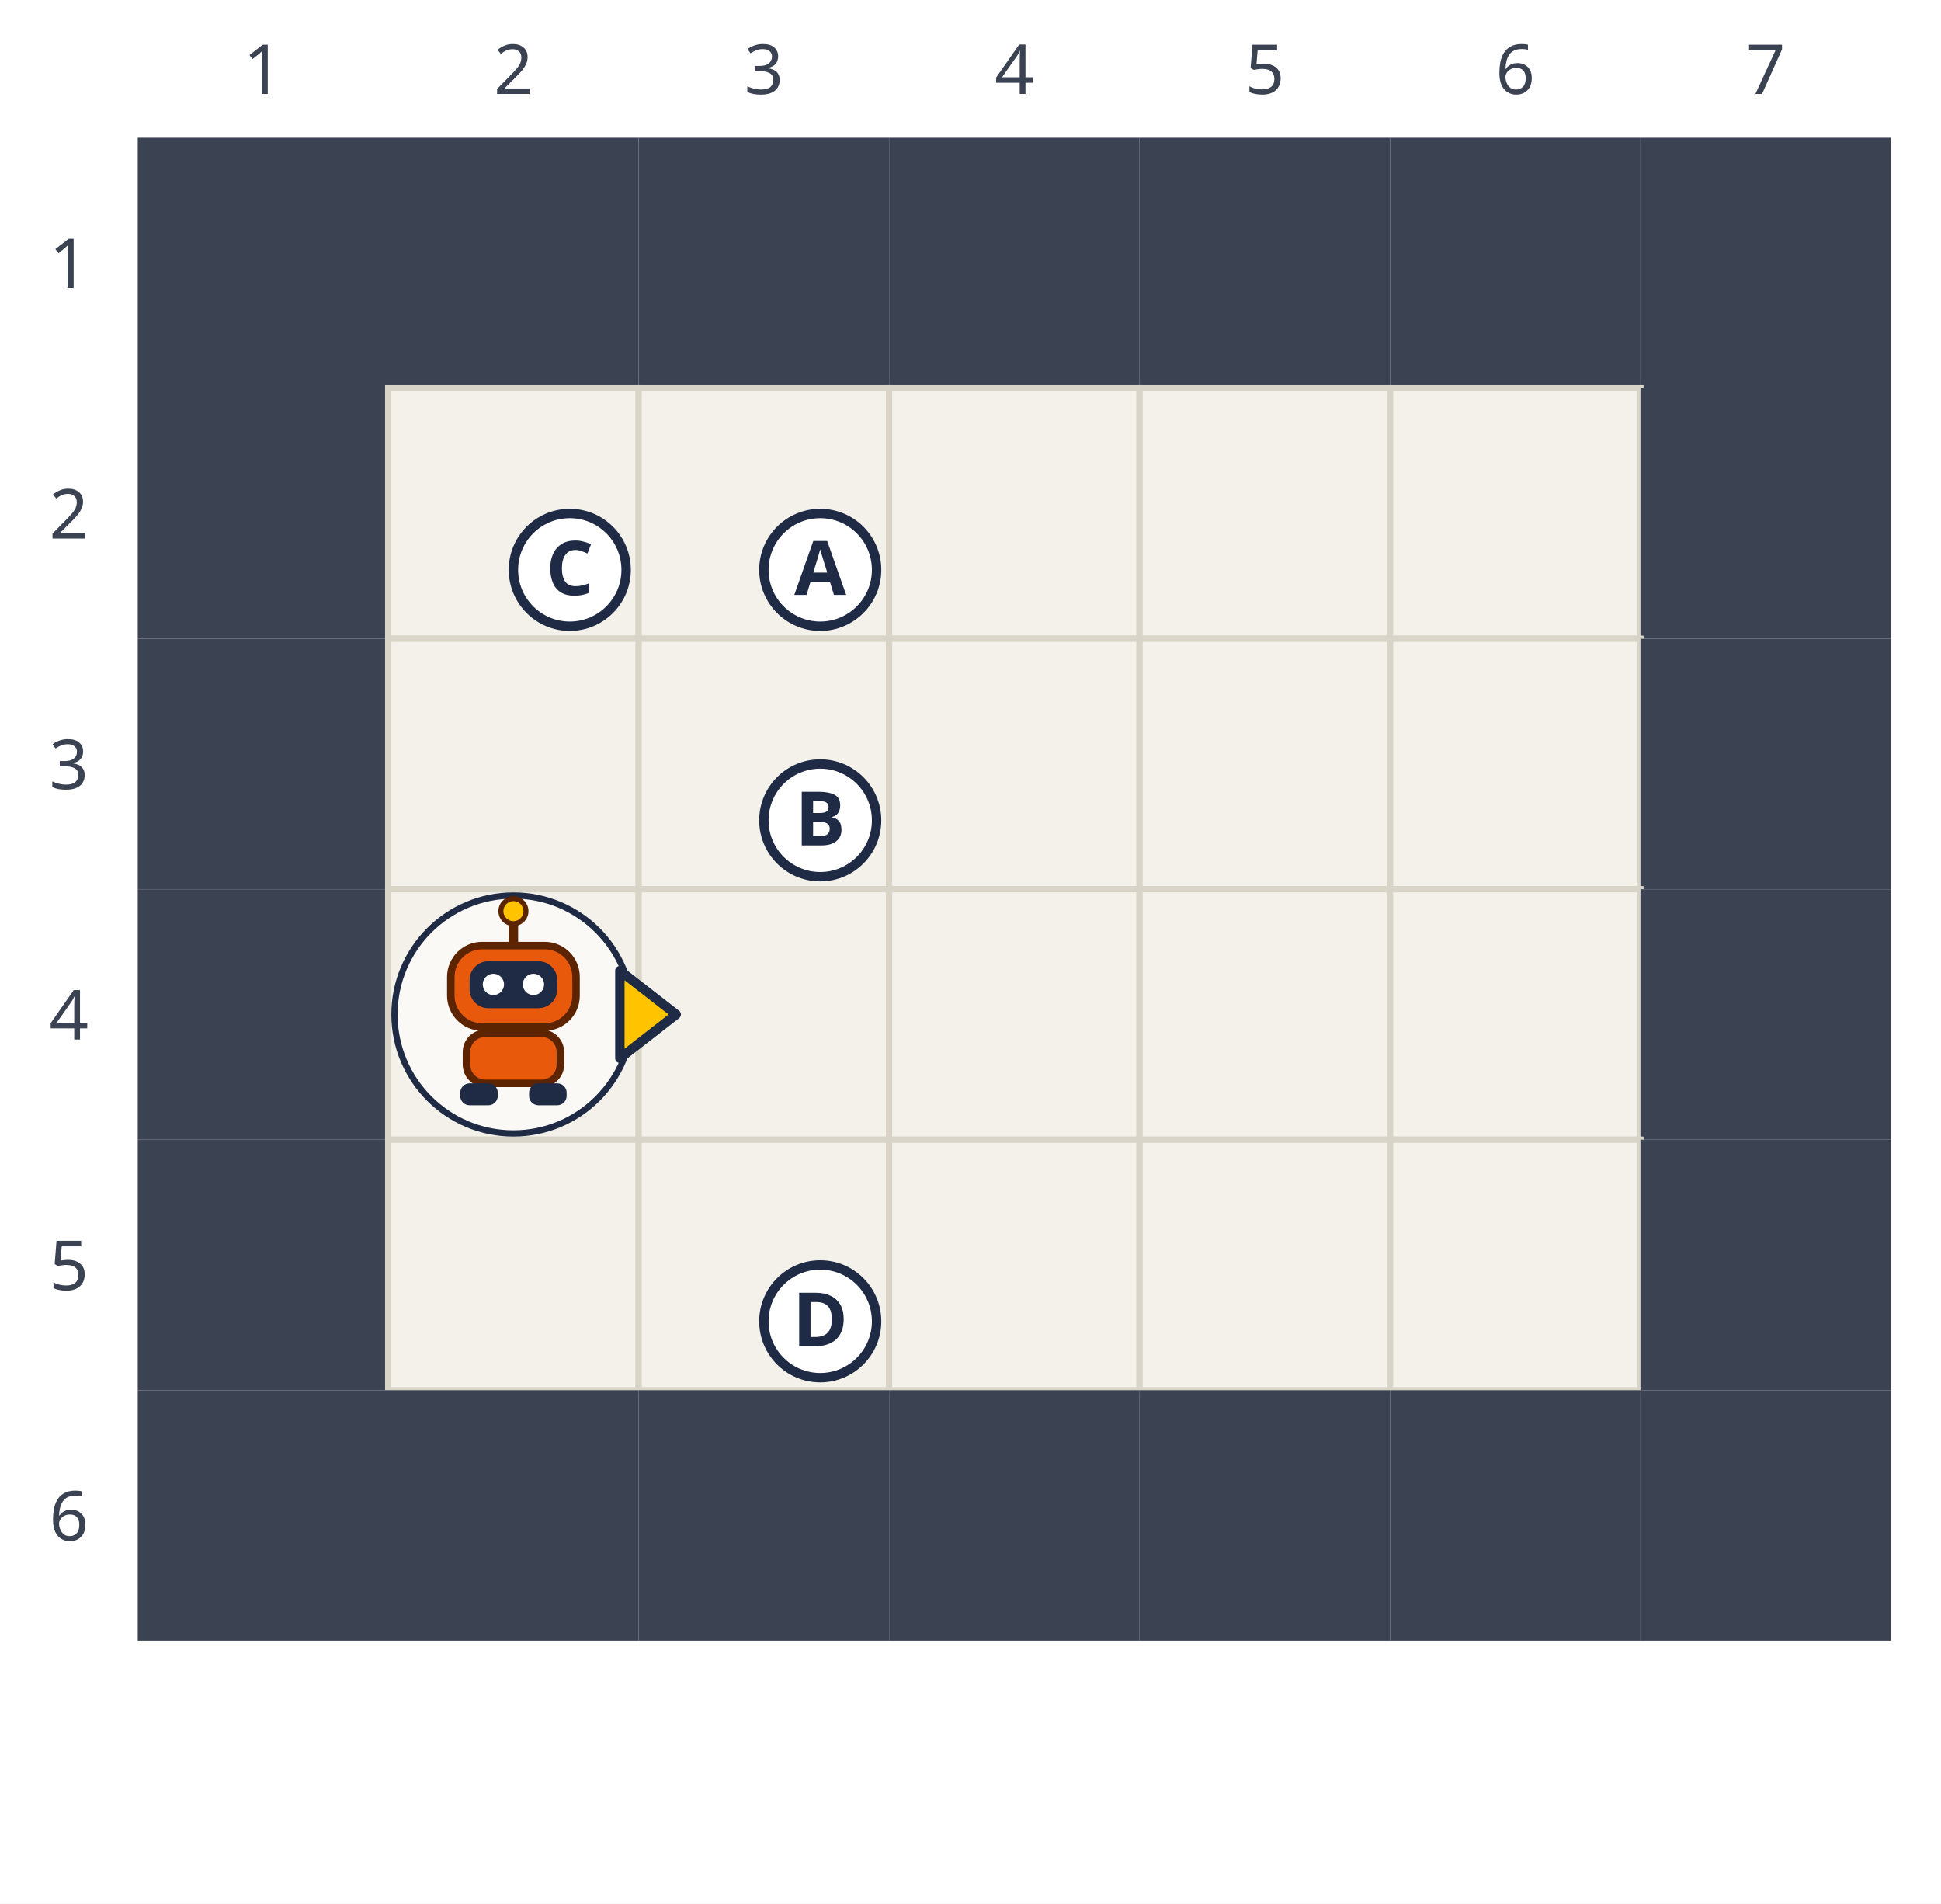
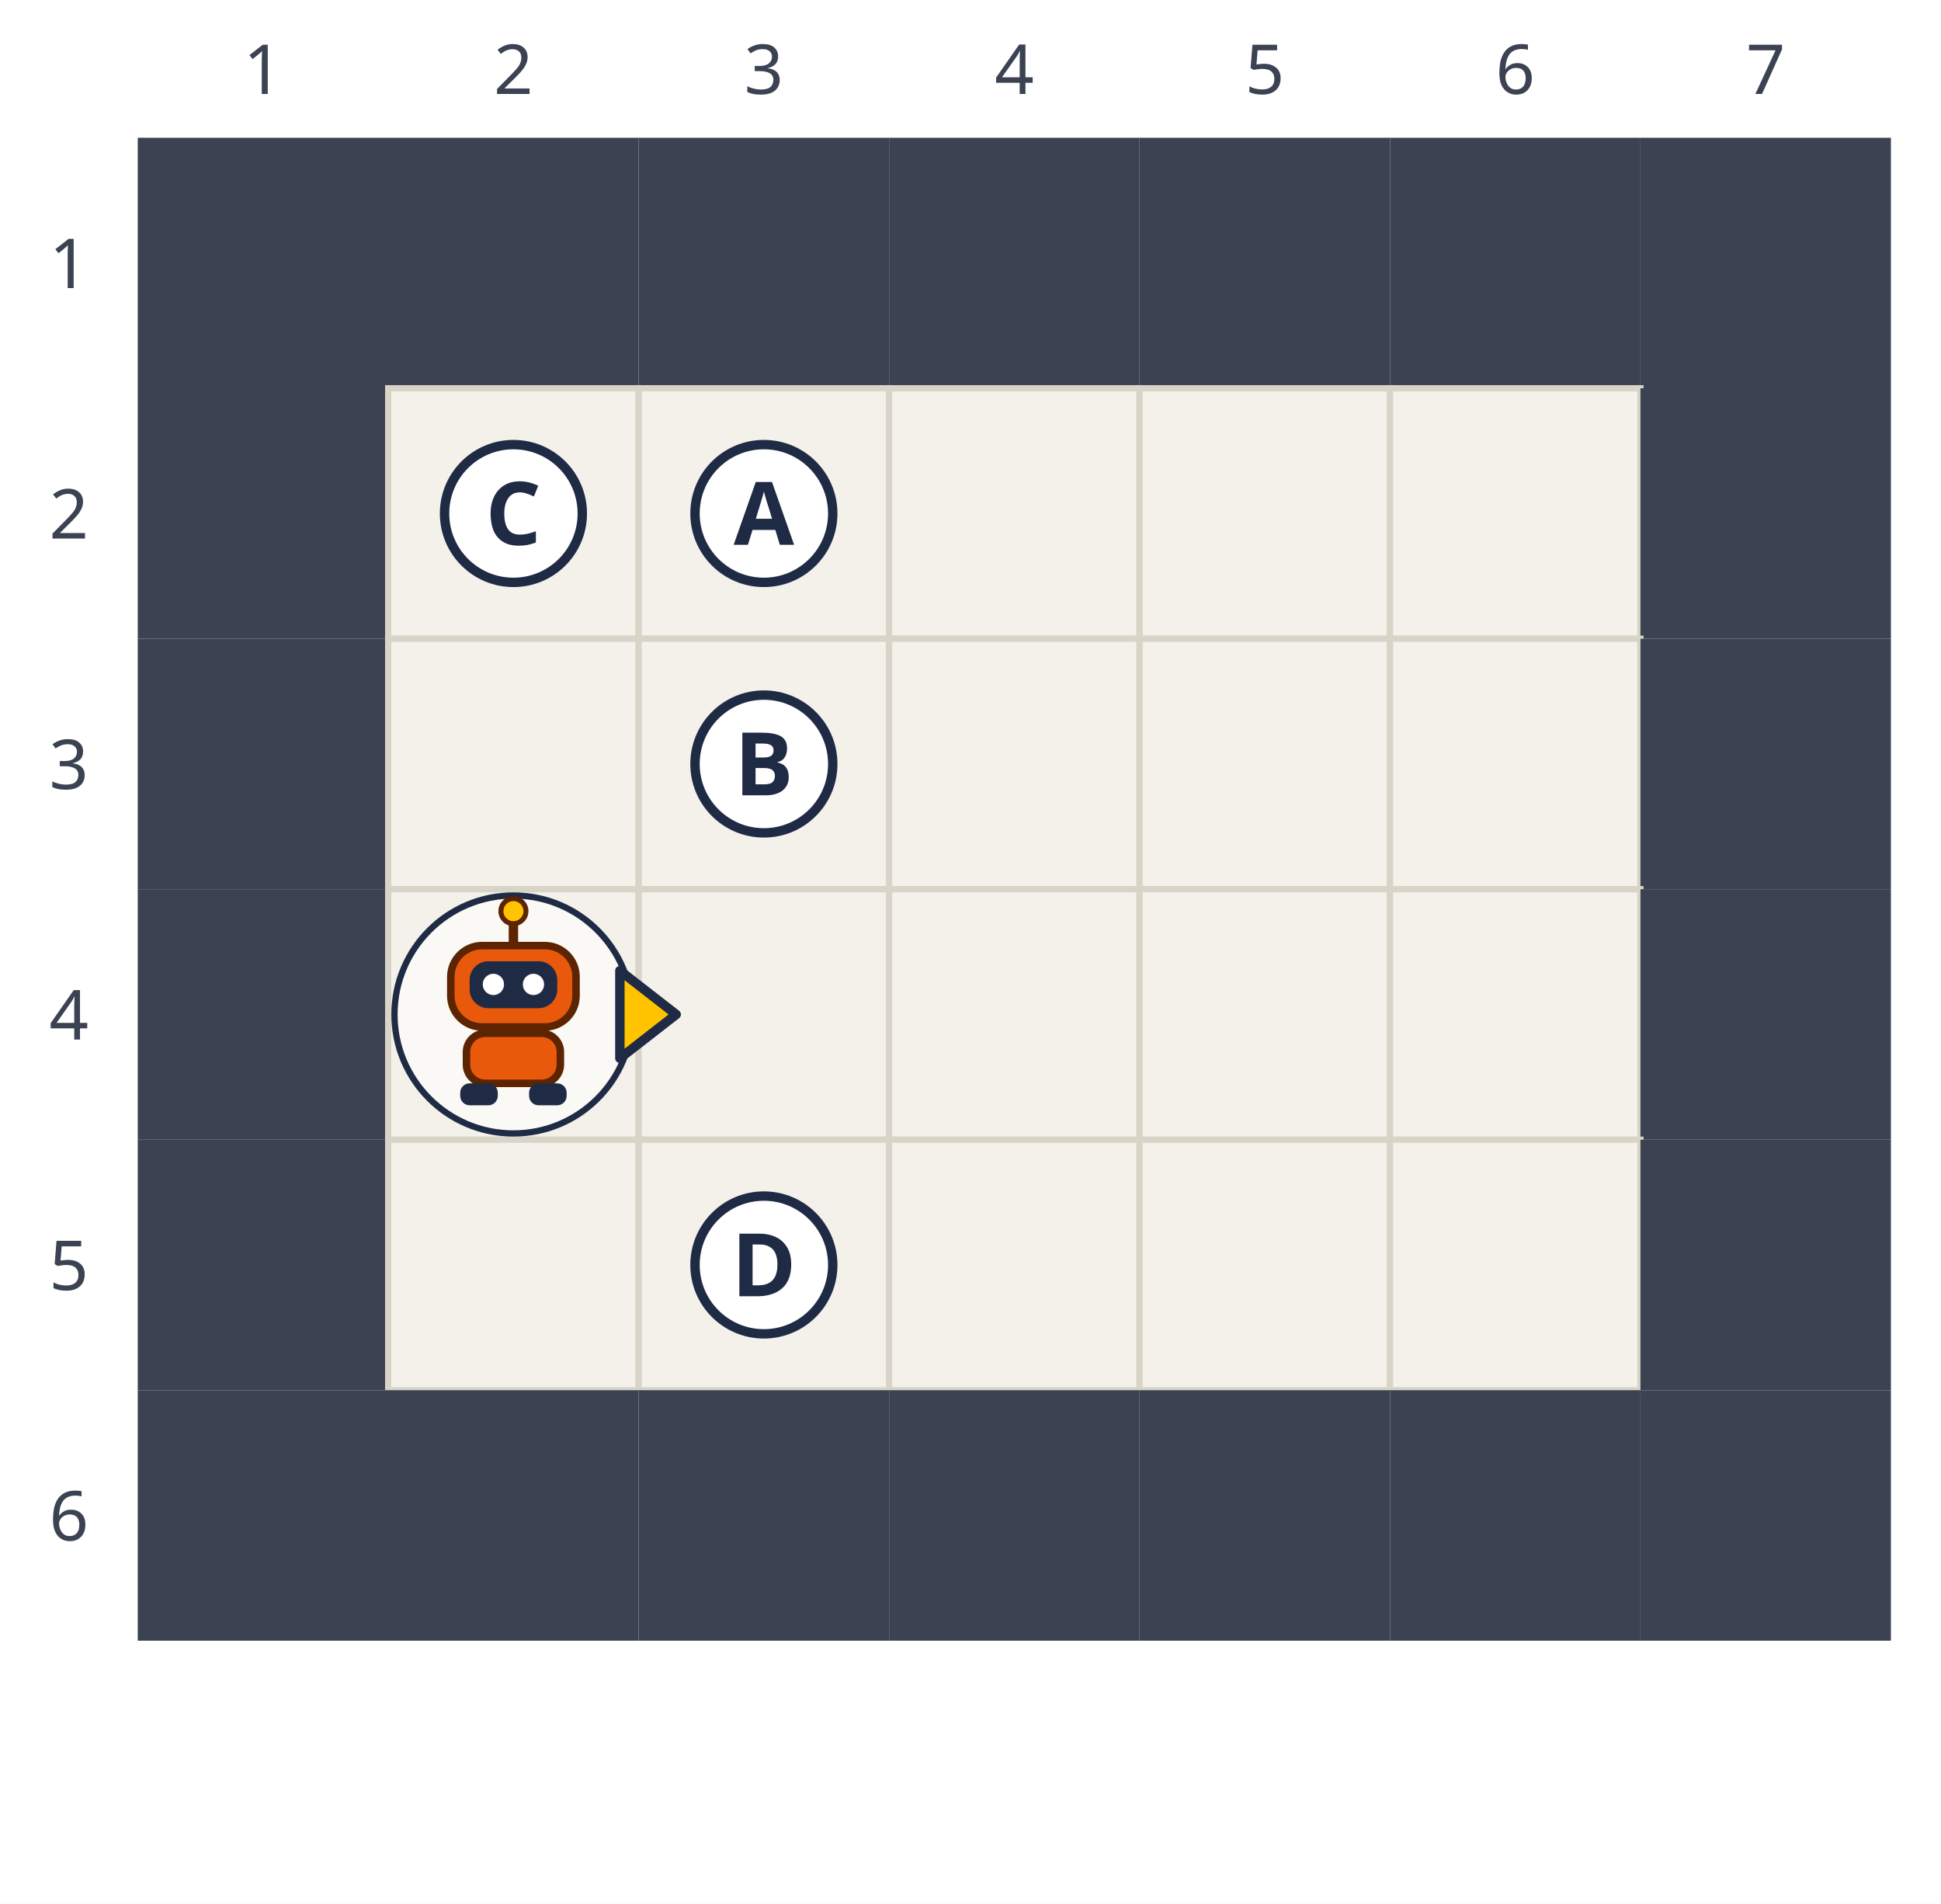
<svg xmlns="http://www.w3.org/2000/svg" viewBox="0 0 310 304" width="310" height="304">
-   <style>.num{font:11px sans-serif;text-anchor:middle;fill:#3b4252}.wall{fill:#3b4252}.floor{fill:#f3f1ea;stroke:#d8d4c8}.goal{fill:#a6dba0;stroke:#1e5a20;stroke-width:3}.pole{stroke:#1f2a44;stroke-width:2}.flag{fill:#2f7d32}.mark{fill:#ffffff;stroke:#1f2a44;stroke-width:1.5}.mark-text{font:bold 12px sans-serif;text-anchor:middle;fill:#1f2a44}</style>
+   <style>.num{font:11px sans-serif;text-anchor:middle;fill:#3b4252}.wall{fill:#3b4252}.floor{fill:#f3f1ea;stroke:#d8d4c8}.goal{fill:#a6dba0;stroke:#1e5a20;stroke-width:3}.pole{stroke:#1f2a44;stroke-width:2}.flag{fill:#2f7d32}.mark{fill:#ffffff;stroke:#1f2a44;stroke-width:1.5}.mark-text{font:bold 14px sans-serif;text-anchor:middle;fill:#1f2a44}</style>
  <rect width="310" height="304" fill="#ffffff" />
  <text x="42" y="15" class="num">1</text>
  <text x="82" y="15" class="num">2</text>
  <text x="122" y="15" class="num">3</text>
  <text x="162" y="15" class="num">4</text>
  <text x="202" y="15" class="num">5</text>
  <text x="242" y="15" class="num">6</text>
  <text x="282" y="15" class="num">7</text>
  <text x="11" y="46" class="num">1</text>
  <text x="11" y="86" class="num">2</text>
  <text x="11" y="126" class="num">3</text>
  <text x="11" y="166" class="num">4</text>
  <text x="11" y="206" class="num">5</text>
  <text x="11" y="246" class="num">6</text>
  <rect x="22" y="22" width="40" height="40" class="wall" />
  <rect x="62" y="22" width="40" height="40" class="wall" />
  <rect x="102" y="22" width="40" height="40" class="wall" />
  <rect x="142" y="22" width="40" height="40" class="wall" />
  <rect x="182" y="22" width="40" height="40" class="wall" />
  <rect x="222" y="22" width="40" height="40" class="wall" />
  <rect x="262" y="22" width="40" height="40" class="wall" />
  <rect x="22" y="62" width="40" height="40" class="wall" />
  <rect x="62" y="62" width="40" height="40" class="floor" />
  <rect x="102" y="62" width="40" height="40" class="floor" />
  <rect x="142" y="62" width="40" height="40" class="floor" />
  <rect x="182" y="62" width="40" height="40" class="floor" />
  <rect x="222" y="62" width="40" height="40" class="floor" />
  <rect x="262" y="62" width="40" height="40" class="wall" />
  <rect x="22" y="102" width="40" height="40" class="wall" />
  <rect x="62" y="102" width="40" height="40" class="floor" />
  <rect x="102" y="102" width="40" height="40" class="floor" />
  <rect x="142" y="102" width="40" height="40" class="floor" />
  <rect x="182" y="102" width="40" height="40" class="floor" />
  <rect x="222" y="102" width="40" height="40" class="floor" />
  <rect x="262" y="102" width="40" height="40" class="wall" />
  <rect x="22" y="142" width="40" height="40" class="wall" />
  <rect x="62" y="142" width="40" height="40" class="floor" />
  <rect x="102" y="142" width="40" height="40" class="floor" />
  <rect x="142" y="142" width="40" height="40" class="floor" />
  <rect x="182" y="142" width="40" height="40" class="floor" />
  <rect x="222" y="142" width="40" height="40" class="floor" />
  <rect x="262" y="142" width="40" height="40" class="wall" />
  <rect x="22" y="182" width="40" height="40" class="wall" />
  <rect x="62" y="182" width="40" height="40" class="floor" />
  <rect x="102" y="182" width="40" height="40" class="floor" />
  <rect x="142" y="182" width="40" height="40" class="floor" />
  <rect x="182" y="182" width="40" height="40" class="floor" />
  <rect x="222" y="182" width="40" height="40" class="floor" />
  <rect x="262" y="182" width="40" height="40" class="wall" />
  <rect x="22" y="222" width="40" height="40" class="wall" />
  <rect x="62" y="222" width="40" height="40" class="wall" />
  <rect x="102" y="222" width="40" height="40" class="wall" />
  <rect x="142" y="222" width="40" height="40" class="wall" />
  <rect x="182" y="222" width="40" height="40" class="wall" />
  <rect x="222" y="222" width="40" height="40" class="wall" />
  <rect x="262" y="222" width="40" height="40" class="wall" />
  <g>
-     <circle cx="131" cy="91" r="9" class="mark" />
-     <text x="131" y="95" class="mark-text">A</text>
+     <circle cx="122" cy="82" r="11" class="mark" />
+     <text x="122" y="87" class="mark-text">A</text>
  </g>
  <g>
-     <circle cx="131" cy="131" r="9" class="mark" />
-     <text x="131" y="135" class="mark-text">B</text>
+     <circle cx="122" cy="122" r="11" class="mark" />
+     <text x="122" y="127" class="mark-text">B</text>
  </g>
  <g>
-     <circle cx="91" cy="91" r="9" class="mark" />
-     <text x="91" y="95" class="mark-text">C</text>
+     <circle cx="82" cy="82" r="11" class="mark" />
+     <text x="82" y="87" class="mark-text">C</text>
  </g>
  <g>
-     <circle cx="131" cy="211" r="9" class="mark" />
-     <text x="131" y="215" class="mark-text">D</text>
+     <circle cx="122" cy="202" r="11" class="mark" />
+     <text x="122" y="207" class="mark-text">D</text>
  </g>
  <g transform="translate(82 162)">
    <g>
      <circle r="19" fill="#ffffff" fill-opacity="0.55" stroke="#1f2a44" stroke-width="1" />
      <line x1="0" y1="-11" x2="0" y2="-16" stroke="#5c2400" stroke-width="1.5" />
      <circle cx="0" cy="-16.5" r="2" fill="#ffc300" stroke="#5c2400" stroke-width="0.8" />
      <rect x="-10" y="-11" width="20" height="13" rx="5" fill="#e8590c" stroke="#5c2400" stroke-width="1.2" />
      <rect x="-7" y="-8.5" width="14" height="7.5" rx="3" fill="#1f2a44" />
      <circle cx="-3.2" cy="-4.8" r="1.7" fill="#ffffff" />
      <circle cx="3.2" cy="-4.8" r="1.7" fill="#ffffff" />
      <rect x="-7.5" y="3" width="15" height="8" rx="3" fill="#e8590c" stroke="#5c2400" stroke-width="1.2" />
      <rect x="-8.5" y="11" width="6" height="3.5" rx="1.5" fill="#1f2a44" />
      <rect x="2.5" y="11" width="6" height="3.5" rx="1.5" fill="#1f2a44" />
      <path transform="rotate(0)" d="M 17 -7 L 26 0 L 17 7 Z" fill="#ffc300" stroke="#1f2a44" stroke-width="1.5" stroke-linejoin="round" />
    </g>
  </g>
</svg>
